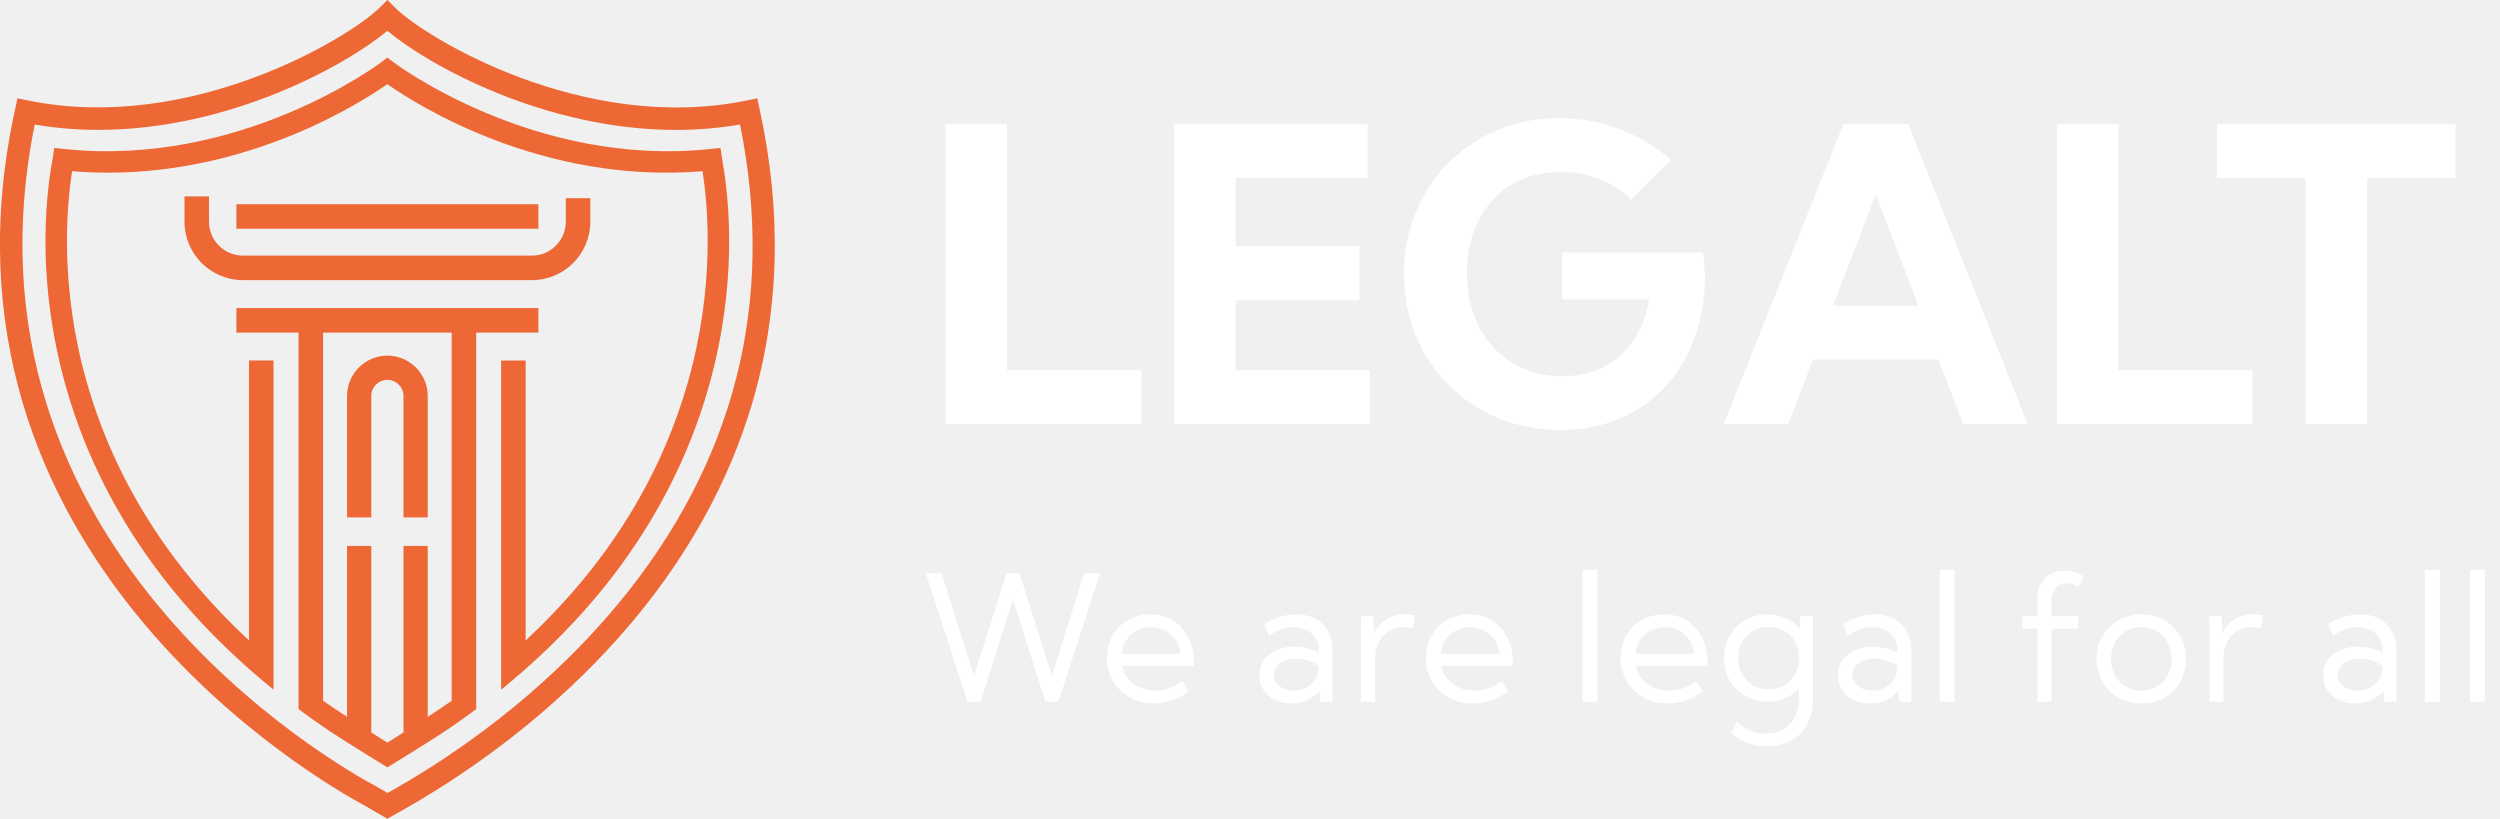
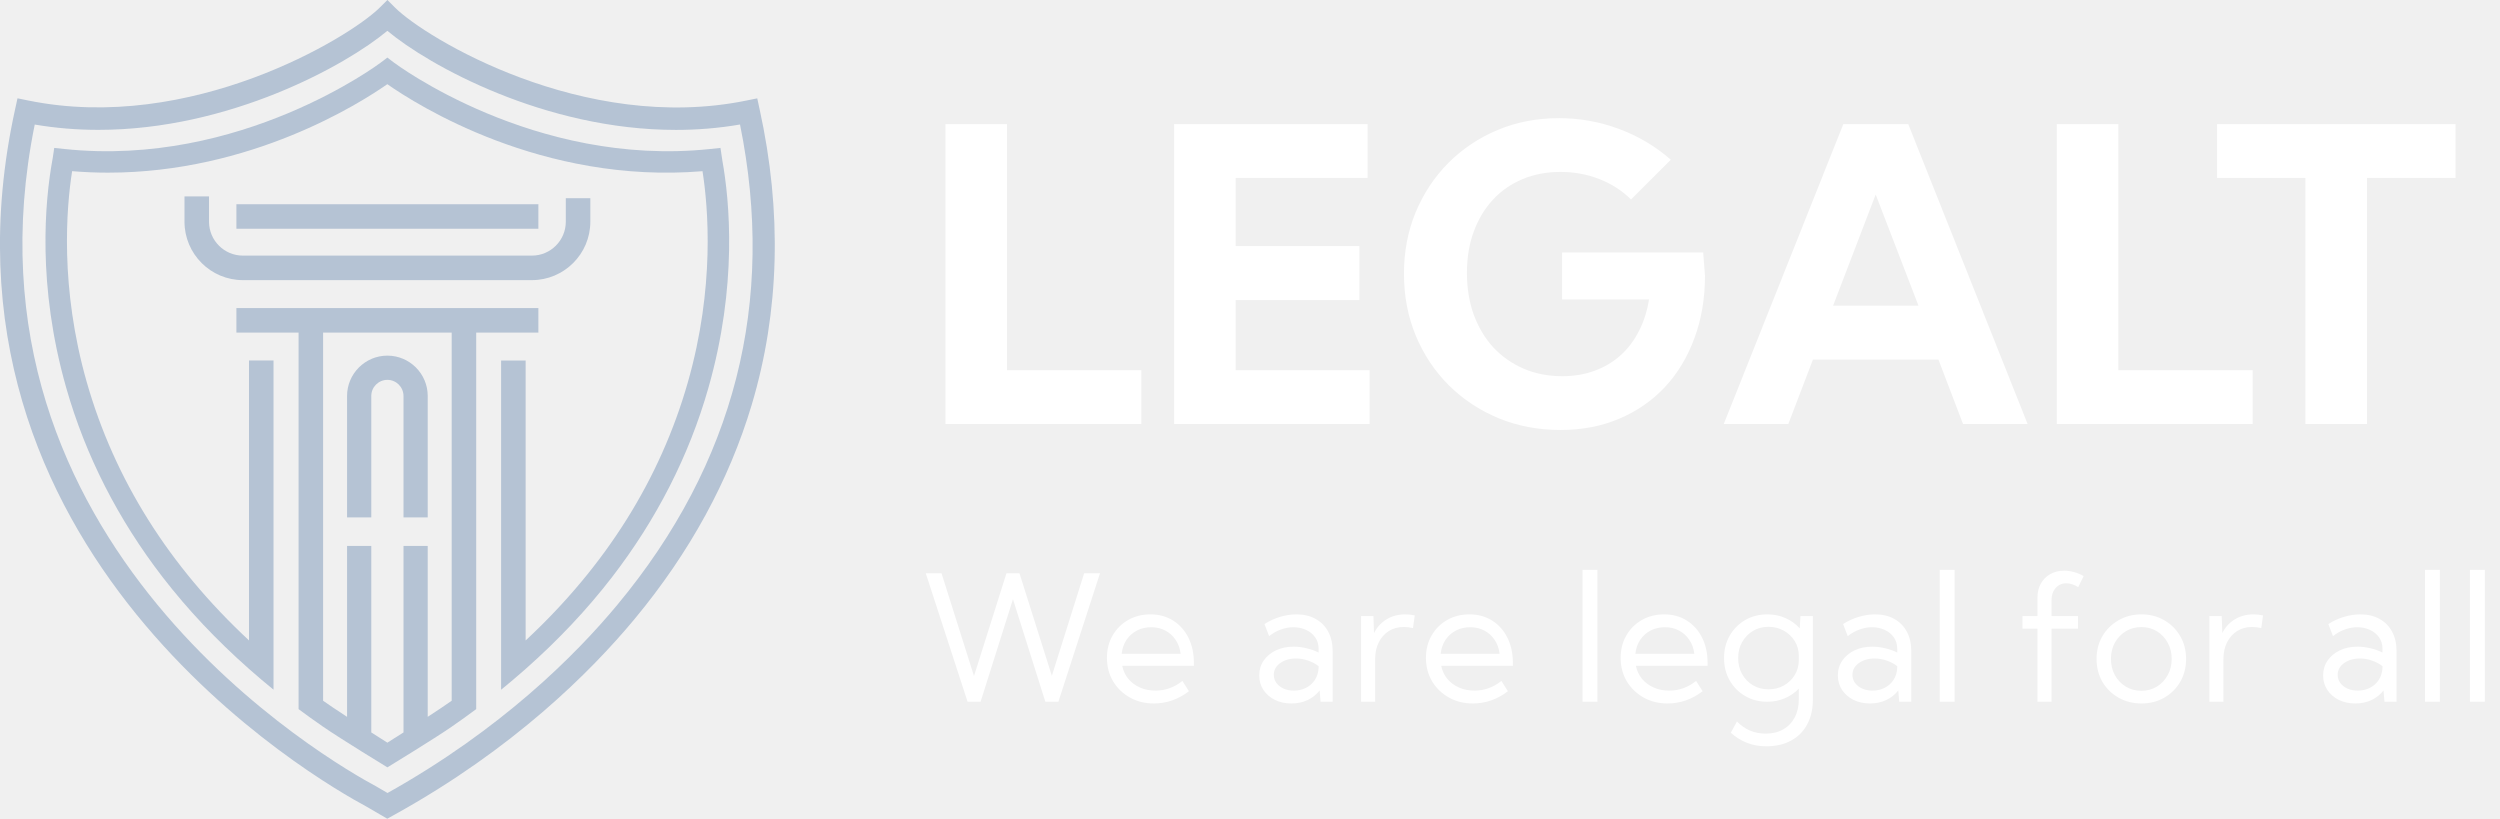
<svg xmlns="http://www.w3.org/2000/svg" width="171" height="56" viewBox="0 0 171 56" fill="none">
  <g clip-path="url(#clip0_3919_2189)">
-     <path d="M26.488 56L25.045 55.159C21.826 53.438 -5.625 37.769 1.036 7.461L1.197 6.724L1.936 6.875C13.038 9.141 23.883 2.587 25.96 0.533L26.498 0L27.036 0.535C29.109 2.595 39.936 9.156 51.056 6.877L51.795 6.727L51.956 7.464C53.503 14.509 53.322 21.31 51.42 27.68C49.87 32.873 47.171 37.807 43.398 42.35C40.389 45.969 35.107 51.228 27.013 55.709L26.486 56.002L26.488 56ZM2.377 8.514C-3.456 37.287 22.748 52.197 25.779 53.815L25.805 53.831L26.506 54.241C34.261 49.903 39.329 44.855 42.225 41.371C50.258 31.7 53.08 20.65 50.617 8.516C49.141 8.771 47.673 8.886 46.233 8.886C37.256 8.886 29.308 4.463 26.496 2.108C23.679 4.461 15.712 8.881 6.736 8.883C5.303 8.883 3.843 8.771 2.374 8.519L2.377 8.514Z" fill="#ED6835" />
-     <path d="M16.17 21.073V22.75H20.422V48.504C20.968 48.911 21.529 49.312 22.1 49.707C23.301 50.538 26.497 52.488 26.497 52.488C26.497 52.488 29.694 50.538 30.895 49.707C31.466 49.312 32.024 48.911 32.572 48.504V22.75H36.825V21.073H16.17ZM30.895 47.93C30.518 48.2 29.906 48.608 29.256 49.031V37.341H27.599V50.099C26.962 50.507 26.497 50.798 26.497 50.798C26.497 50.798 26.034 50.505 25.396 50.099V37.341H23.739V49.031C23.089 48.608 22.477 48.2 22.1 47.93V22.748H30.895V47.93Z" fill="#ED6835" />
-     <path d="M25.396 35.391V27.084C25.396 26.477 25.891 25.982 26.497 25.982C27.104 25.982 27.599 26.477 27.599 27.084V35.391H29.256V27.084C29.256 25.562 28.017 24.325 26.497 24.325C24.978 24.325 23.739 25.564 23.739 27.084V35.391H25.396Z" fill="#ED6835" />
-     <path d="M49.406 10.933C49.395 10.874 49.388 10.831 49.383 10.808L49.281 10.117L48.585 10.191C36.527 11.468 27.033 4.346 26.939 4.275L26.495 3.938L26.051 4.275C25.957 4.346 16.458 11.468 4.405 10.191L3.709 10.117L3.607 10.808C3.605 10.831 3.597 10.874 3.584 10.933C3.077 13.742 2.526 19.505 4.533 26.538C5.853 31.165 8.071 35.518 11.128 39.482C12.833 41.692 14.806 43.785 17.032 45.753C17.578 46.234 18.133 46.709 18.709 47.175V24.657H17.032V43.805C11.553 38.707 7.837 32.796 5.935 26.14C4.079 19.635 4.545 14.18 4.933 11.708C5.767 11.777 6.587 11.81 7.393 11.81C17.162 11.81 24.621 7.066 26.492 5.758C28.517 7.176 37.09 12.618 48.052 11.71C48.44 14.183 48.908 19.638 47.05 26.143C45.151 32.798 41.431 38.71 35.953 43.808V24.659H34.276V47.178C34.849 46.711 35.407 46.237 35.953 45.755C38.178 43.787 40.152 41.695 41.857 39.485C44.911 35.523 47.132 31.167 48.452 26.541C50.459 19.51 49.908 13.747 49.401 10.935L49.406 10.933Z" fill="#ED6835" />
-     <path d="M12.619 13.433V15.164C12.619 17.369 14.411 19.161 16.616 19.161H36.381C38.586 19.161 40.379 17.369 40.379 15.164V13.558H38.701V15.164C38.701 16.444 37.661 17.484 36.381 17.484H16.616C15.337 17.484 14.297 16.444 14.297 15.164V13.433H12.619Z" fill="#ED6835" />
-     <path d="M36.825 13.969H16.17V15.646H36.825V13.969Z" fill="#ED6835" />
+     <path d="M26.488 56L25.045 55.159C21.826 53.438 -5.625 37.769 1.036 7.461L1.197 6.724L1.936 6.875C13.038 9.141 23.883 2.587 25.96 0.533L26.498 0L27.036 0.535C29.109 2.595 39.936 9.156 51.056 6.877L51.795 6.727L51.956 7.464C53.503 14.509 53.322 21.31 51.42 27.68C49.87 32.873 47.171 37.807 43.398 42.35C40.389 45.969 35.107 51.228 27.013 55.709L26.486 56.002L26.488 56ZM2.377 8.514C-3.456 37.287 22.748 52.197 25.779 53.815L25.805 53.831L26.506 54.241C34.261 49.903 39.329 44.855 42.225 41.371C50.258 31.7 53.08 20.65 50.617 8.516C49.141 8.771 47.673 8.886 46.233 8.886C37.256 8.886 29.308 4.463 26.496 2.108C23.679 4.461 15.712 8.881 6.736 8.883C5.303 8.883 3.843 8.771 2.374 8.519L2.377 8.514Z" fill="#b5c3d4" />
+     <path d="M16.17 21.073V22.75H20.422V48.504C20.968 48.911 21.529 49.312 22.1 49.707C23.301 50.538 26.497 52.488 26.497 52.488C26.497 52.488 29.694 50.538 30.895 49.707C31.466 49.312 32.024 48.911 32.572 48.504V22.75H36.825V21.073H16.17ZM30.895 47.93C30.518 48.2 29.906 48.608 29.256 49.031V37.341H27.599V50.099C26.962 50.507 26.497 50.798 26.497 50.798C26.497 50.798 26.034 50.505 25.396 50.099V37.341H23.739V49.031C23.089 48.608 22.477 48.2 22.1 47.93V22.748H30.895V47.93Z" fill="#b5c3d4" />
+     <path d="M25.396 35.391V27.084C25.396 26.477 25.891 25.982 26.497 25.982C27.104 25.982 27.599 26.477 27.599 27.084V35.391H29.256V27.084C29.256 25.562 28.017 24.325 26.497 24.325C24.978 24.325 23.739 25.564 23.739 27.084V35.391H25.396Z" fill="#b5c3d4" />
+     <path d="M49.406 10.933C49.395 10.874 49.388 10.831 49.383 10.808L49.281 10.117L48.585 10.191C36.527 11.468 27.033 4.346 26.939 4.275L26.495 3.938L26.051 4.275C25.957 4.346 16.458 11.468 4.405 10.191L3.709 10.117L3.607 10.808C3.605 10.831 3.597 10.874 3.584 10.933C3.077 13.742 2.526 19.505 4.533 26.538C5.853 31.165 8.071 35.518 11.128 39.482C12.833 41.692 14.806 43.785 17.032 45.753C17.578 46.234 18.133 46.709 18.709 47.175V24.657H17.032V43.805C11.553 38.707 7.837 32.796 5.935 26.14C4.079 19.635 4.545 14.18 4.933 11.708C5.767 11.777 6.587 11.81 7.393 11.81C17.162 11.81 24.621 7.066 26.492 5.758C28.517 7.176 37.09 12.618 48.052 11.71C48.44 14.183 48.908 19.638 47.05 26.143C45.151 32.798 41.431 38.71 35.953 43.808V24.659H34.276V47.178C34.849 46.711 35.407 46.237 35.953 45.755C38.178 43.787 40.152 41.695 41.857 39.485C44.911 35.523 47.132 31.167 48.452 26.541C50.459 19.51 49.908 13.747 49.401 10.935L49.406 10.933Z" fill="#b5c3d4" />
+     <path d="M12.619 13.433V15.164C12.619 17.369 14.411 19.161 16.616 19.161H36.381C38.586 19.161 40.379 17.369 40.379 15.164V13.558H38.701V15.164C38.701 16.444 37.661 17.484 36.381 17.484H16.616C15.337 17.484 14.297 16.444 14.297 15.164V13.433H12.619Z" fill="#b5c3d4" />
+     <path d="M36.825 13.969H16.17V15.646H36.825V13.969Z" fill="#b5c3d4" />
  </g>
  <path d="M78.066 29H64.668V8.492H68.879V25.322H78.066V29ZM80.309 29V8.492H93.543V12.17H84.519V16.832H92.982V20.523H84.519V25.322H93.68V29H80.309ZM111.562 13.646C110.961 13.045 110.241 12.58 109.402 12.252C108.573 11.924 107.684 11.76 106.736 11.76C105.788 11.76 104.923 11.924 104.139 12.252C103.355 12.58 102.68 13.05 102.115 13.66C101.55 14.271 101.113 15 100.803 15.848C100.493 16.686 100.338 17.625 100.338 18.664C100.338 19.703 100.493 20.656 100.803 21.521C101.122 22.387 101.568 23.135 102.143 23.764C102.726 24.384 103.414 24.866 104.207 25.213C105.009 25.559 105.893 25.732 106.859 25.732C107.661 25.732 108.395 25.609 109.061 25.363C109.735 25.117 110.327 24.766 110.838 24.311C111.348 23.855 111.768 23.303 112.096 22.656C112.433 22.009 112.665 21.285 112.793 20.482H106.846V17.27H116.498L116.621 18.855C116.621 20.414 116.38 21.84 115.896 23.135C115.423 24.429 114.748 25.546 113.873 26.484C112.998 27.414 111.954 28.134 110.742 28.645C109.539 29.155 108.204 29.41 106.736 29.41C105.214 29.41 103.801 29.141 102.498 28.604C101.204 28.066 100.069 27.314 99.094 26.348C98.128 25.381 97.376 24.251 96.838 22.957C96.3 21.654 96.031 20.245 96.031 18.732C96.031 17.219 96.296 15.82 96.824 14.535C97.362 13.241 98.109 12.111 99.066 11.145C100.033 10.178 101.158 9.426 102.443 8.889C103.729 8.351 105.128 8.082 106.641 8.082C108.053 8.082 109.421 8.328 110.742 8.82C112.064 9.312 113.244 10.014 114.283 10.926L111.562 13.646ZM122.322 29H117.906L126.082 8.492H130.525L138.688 29H134.271L132.59 24.598H124.004L122.322 29ZM125.385 20.906H131.223L128.297 13.305L125.385 20.906ZM154.082 29H140.684V8.492H144.895V25.322H154.082V29ZM161.902 29H157.691V12.17H151.648V8.492H167.959V12.17H161.902V29Z" fill="white" />
  <path d="M72.393 48H71.502L69.287 40.986L67.072 48H66.182L63.322 39.211H64.4L66.621 46.242L68.842 39.211H69.732L71.947 46.225L74.156 39.211H75.24L72.393 48ZM81.322 47.279C80.596 47.838 79.795 48.117 78.92 48.117C78.31 48.117 77.763 47.98 77.279 47.707C76.795 47.434 76.412 47.062 76.131 46.594C75.853 46.121 75.715 45.588 75.715 44.994C75.715 44.424 75.844 43.916 76.101 43.471C76.359 43.022 76.713 42.668 77.162 42.41C77.611 42.152 78.121 42.023 78.691 42.023C79.277 42.023 79.793 42.164 80.238 42.445C80.687 42.727 81.037 43.117 81.287 43.617C81.537 44.117 81.662 44.695 81.662 45.352V45.539H76.758C76.828 45.883 76.969 46.182 77.18 46.435C77.394 46.69 77.66 46.887 77.976 47.027C78.293 47.168 78.646 47.238 79.037 47.238C79.709 47.238 80.322 47.018 80.877 46.576L81.322 47.279ZM76.722 44.719H80.754C80.711 44.355 80.597 44.039 80.414 43.77C80.234 43.496 80 43.283 79.711 43.131C79.425 42.978 79.103 42.902 78.744 42.902C78.381 42.902 78.052 42.978 77.76 43.131C77.471 43.283 77.234 43.496 77.05 43.77C76.871 44.039 76.761 44.355 76.722 44.719ZM91.154 48H90.327L90.263 47.227C90.048 47.504 89.775 47.723 89.443 47.883C89.111 48.039 88.74 48.117 88.329 48.117C87.907 48.117 87.531 48.035 87.198 47.871C86.867 47.703 86.605 47.475 86.413 47.185C86.226 46.897 86.132 46.568 86.132 46.201C86.132 45.815 86.234 45.475 86.437 45.182C86.644 44.885 86.923 44.652 87.275 44.484C87.63 44.316 88.032 44.232 88.482 44.232C88.775 44.232 89.073 44.27 89.378 44.344C89.683 44.414 89.954 44.512 90.193 44.637V44.391C90.193 44.078 90.115 43.812 89.958 43.594C89.802 43.371 89.593 43.201 89.331 43.084C89.07 42.963 88.781 42.902 88.464 42.902C88.191 42.902 87.911 42.953 87.626 43.055C87.341 43.152 87.068 43.305 86.806 43.512L86.49 42.685C86.829 42.467 87.187 42.303 87.562 42.193C87.937 42.08 88.308 42.023 88.675 42.023C89.183 42.023 89.62 42.127 89.988 42.334C90.359 42.537 90.646 42.828 90.849 43.207C91.052 43.582 91.154 44.027 91.154 44.543V48ZM88.499 47.238C88.8 47.238 89.076 47.176 89.326 47.051C89.576 46.926 89.779 46.746 89.935 46.512C90.091 46.273 90.177 45.992 90.193 45.668V45.568C89.978 45.4 89.736 45.272 89.466 45.182C89.201 45.088 88.929 45.041 88.652 45.041C88.218 45.041 87.855 45.147 87.562 45.357C87.273 45.568 87.128 45.836 87.128 46.16C87.128 46.363 87.187 46.547 87.304 46.711C87.425 46.875 87.589 47.004 87.796 47.098C88.003 47.191 88.238 47.238 88.499 47.238ZM94.06 48H93.099V42.141H93.942L93.983 43.301C94.187 42.898 94.472 42.586 94.839 42.363C95.21 42.137 95.636 42.023 96.116 42.023C96.222 42.023 96.329 42.029 96.439 42.041C96.548 42.053 96.657 42.07 96.767 42.094L96.65 42.961C96.435 42.91 96.222 42.885 96.011 42.885C95.628 42.885 95.288 42.978 94.991 43.166C94.698 43.353 94.47 43.611 94.306 43.94C94.142 44.268 94.06 44.645 94.06 45.07V48ZM103.141 47.279C102.415 47.838 101.614 48.117 100.739 48.117C100.13 48.117 99.583 47.98 99.098 47.707C98.614 47.434 98.231 47.062 97.95 46.594C97.673 46.121 97.534 45.588 97.534 44.994C97.534 44.424 97.663 43.916 97.921 43.471C98.178 43.022 98.532 42.668 98.981 42.41C99.43 42.152 99.94 42.023 100.511 42.023C101.096 42.023 101.612 42.164 102.057 42.445C102.507 42.727 102.856 43.117 103.106 43.617C103.356 44.117 103.481 44.695 103.481 45.352V45.539H98.577C98.647 45.883 98.788 46.182 98.999 46.435C99.214 46.69 99.479 46.887 99.796 47.027C100.112 47.168 100.466 47.238 100.856 47.238C101.528 47.238 102.141 47.018 102.696 46.576L103.141 47.279ZM98.542 44.719H102.573C102.53 44.355 102.417 44.039 102.233 43.77C102.054 43.496 101.819 43.283 101.53 43.131C101.245 42.978 100.923 42.902 100.563 42.902C100.2 42.902 99.872 42.978 99.579 43.131C99.29 43.283 99.053 43.496 98.87 43.77C98.69 44.039 98.581 44.355 98.542 44.719ZM109.264 48H108.244V38.977H109.264V48ZM116.459 47.279C115.732 47.838 114.932 48.117 114.057 48.117C113.447 48.117 112.9 47.98 112.416 47.707C111.932 47.434 111.549 47.062 111.268 46.594C110.99 46.121 110.852 45.588 110.852 44.994C110.852 44.424 110.981 43.916 111.238 43.471C111.496 43.022 111.85 42.668 112.299 42.41C112.748 42.152 113.258 42.023 113.828 42.023C114.414 42.023 114.93 42.164 115.375 42.445C115.824 42.727 116.174 43.117 116.424 43.617C116.674 44.117 116.799 44.695 116.799 45.352V45.539H111.895C111.965 45.883 112.106 46.182 112.316 46.435C112.531 46.69 112.797 46.887 113.113 47.027C113.43 47.168 113.783 47.238 114.174 47.238C114.846 47.238 115.459 47.018 116.014 46.576L116.459 47.279ZM111.859 44.719H115.891C115.848 44.355 115.734 44.039 115.551 43.77C115.371 43.496 115.137 43.283 114.848 43.131C114.563 42.978 114.24 42.902 113.881 42.902C113.518 42.902 113.19 42.978 112.897 43.131C112.607 43.283 112.371 43.496 112.188 43.77C112.008 44.039 111.899 44.355 111.859 44.719ZM120.883 48C120.32 48 119.814 47.869 119.365 47.607C118.92 47.346 118.568 46.99 118.31 46.541C118.053 46.088 117.924 45.578 117.924 45.012C117.924 44.441 118.053 43.932 118.31 43.482C118.568 43.033 118.92 42.678 119.365 42.416C119.814 42.154 120.322 42.023 120.889 42.023C121.342 42.023 121.758 42.109 122.137 42.281C122.515 42.449 122.838 42.684 123.103 42.984L123.15 42.141H124V47.848C124 48.504 123.871 49.07 123.613 49.547C123.355 50.027 122.988 50.397 122.512 50.654C122.035 50.916 121.469 51.047 120.812 51.047C119.883 51.047 119.074 50.738 118.387 50.121L118.808 49.348C119.344 49.902 119.998 50.18 120.771 50.18C121.236 50.18 121.637 50.082 121.972 49.887C122.312 49.695 122.574 49.424 122.758 49.072C122.945 48.721 123.039 48.305 123.039 47.824V47.103C122.773 47.381 122.455 47.6 122.084 47.76C121.717 47.92 121.316 48 120.883 48ZM120.965 47.15C121.347 47.15 121.695 47.065 122.008 46.893C122.32 46.717 122.57 46.478 122.758 46.178C122.945 45.873 123.039 45.529 123.039 45.147V44.877C123.039 44.49 122.945 44.147 122.758 43.846C122.57 43.545 122.32 43.309 122.008 43.137C121.695 42.961 121.347 42.873 120.965 42.873C120.57 42.873 120.217 42.967 119.904 43.154C119.592 43.342 119.344 43.598 119.16 43.922C118.98 44.242 118.89 44.605 118.89 45.012C118.89 45.418 118.98 45.783 119.16 46.107C119.344 46.432 119.592 46.688 119.904 46.875C120.217 47.059 120.57 47.15 120.965 47.15ZM130.732 48H129.906L129.841 47.227C129.627 47.504 129.353 47.723 129.021 47.883C128.689 48.039 128.318 48.117 127.908 48.117C127.486 48.117 127.109 48.035 126.777 47.871C126.445 47.703 126.183 47.475 125.992 47.185C125.804 46.897 125.711 46.568 125.711 46.201C125.711 45.815 125.812 45.475 126.015 45.182C126.222 44.885 126.502 44.652 126.853 44.484C127.209 44.316 127.611 44.232 128.06 44.232C128.353 44.232 128.652 44.27 128.957 44.344C129.261 44.414 129.533 44.512 129.771 44.637V44.391C129.771 44.078 129.693 43.812 129.537 43.594C129.38 43.371 129.171 43.201 128.91 43.084C128.648 42.963 128.359 42.902 128.043 42.902C127.769 42.902 127.49 42.953 127.205 43.055C126.92 43.152 126.646 43.305 126.384 43.512L126.068 42.685C126.408 42.467 126.765 42.303 127.14 42.193C127.515 42.08 127.886 42.023 128.254 42.023C128.761 42.023 129.199 42.127 129.566 42.334C129.937 42.537 130.224 42.828 130.427 43.207C130.63 43.582 130.732 44.027 130.732 44.543V48ZM128.078 47.238C128.379 47.238 128.654 47.176 128.904 47.051C129.154 46.926 129.357 46.746 129.513 46.512C129.67 46.273 129.755 45.992 129.771 45.668V45.568C129.556 45.4 129.314 45.272 129.045 45.182C128.779 45.088 128.507 45.041 128.23 45.041C127.796 45.041 127.433 45.147 127.14 45.357C126.851 45.568 126.707 45.836 126.707 46.16C126.707 46.363 126.765 46.547 126.882 46.711C127.004 46.875 127.168 47.004 127.375 47.098C127.582 47.191 127.816 47.238 128.078 47.238ZM133.697 48H132.677V38.977H133.697V48ZM140.323 48H139.362V43.002H138.337V42.141H139.362V40.881C139.362 40.518 139.438 40.197 139.591 39.92C139.747 39.643 139.962 39.426 140.235 39.27C140.513 39.113 140.831 39.035 141.19 39.035C141.413 39.035 141.636 39.066 141.858 39.129C142.085 39.188 142.306 39.279 142.52 39.404L142.151 40.16C142.018 40.074 141.884 40.01 141.747 39.967C141.61 39.92 141.474 39.897 141.337 39.897C141.036 39.897 140.792 40.006 140.604 40.225C140.417 40.44 140.323 40.721 140.323 41.068V42.141H142.134V43.002H140.323V48ZM146.475 48.117C145.893 48.117 145.37 47.984 144.905 47.719C144.44 47.453 144.073 47.092 143.803 46.635C143.538 46.174 143.405 45.652 143.405 45.07C143.405 44.492 143.538 43.975 143.803 43.518C144.073 43.057 144.44 42.693 144.905 42.428C145.37 42.158 145.893 42.023 146.475 42.023C147.057 42.023 147.579 42.158 148.04 42.428C148.501 42.693 148.864 43.057 149.13 43.518C149.395 43.975 149.528 44.492 149.528 45.07C149.528 45.652 149.395 46.174 149.13 46.635C148.864 47.092 148.501 47.453 148.04 47.719C147.579 47.984 147.057 48.117 146.475 48.117ZM146.469 47.25C146.864 47.25 147.217 47.154 147.53 46.963C147.842 46.772 148.089 46.512 148.268 46.184C148.452 45.855 148.544 45.482 148.544 45.065C148.544 44.654 148.452 44.285 148.268 43.957C148.089 43.629 147.842 43.369 147.53 43.178C147.217 42.986 146.864 42.891 146.469 42.891C146.075 42.891 145.719 42.986 145.403 43.178C145.09 43.369 144.842 43.629 144.659 43.957C144.479 44.285 144.389 44.654 144.389 45.065C144.389 45.482 144.479 45.855 144.659 46.184C144.842 46.512 145.09 46.772 145.403 46.963C145.719 47.154 146.075 47.25 146.469 47.25ZM152.082 48H151.121V42.141H151.965L152.006 43.301C152.209 42.898 152.495 42.586 152.862 42.363C153.233 42.137 153.659 42.023 154.139 42.023C154.245 42.023 154.352 42.029 154.461 42.041C154.571 42.053 154.68 42.07 154.789 42.094L154.672 42.961C154.457 42.91 154.245 42.885 154.034 42.885C153.651 42.885 153.311 42.978 153.014 43.166C152.721 43.353 152.493 43.611 152.329 43.94C152.164 44.268 152.082 44.645 152.082 45.07V48ZM163.924 48H163.098L163.033 47.227C162.818 47.504 162.545 47.723 162.213 47.883C161.881 48.039 161.51 48.117 161.1 48.117C160.678 48.117 160.301 48.035 159.969 47.871C159.637 47.703 159.375 47.475 159.184 47.185C158.996 46.897 158.902 46.568 158.902 46.201C158.902 45.815 159.004 45.475 159.207 45.182C159.414 44.885 159.693 44.652 160.045 44.484C160.4 44.316 160.803 44.232 161.252 44.232C161.545 44.232 161.844 44.27 162.148 44.344C162.453 44.414 162.725 44.512 162.963 44.637V44.391C162.963 44.078 162.885 43.812 162.728 43.594C162.572 43.371 162.363 43.201 162.101 43.084C161.84 42.963 161.551 42.902 161.234 42.902C160.961 42.902 160.682 42.953 160.396 43.055C160.111 43.152 159.838 43.305 159.576 43.512L159.26 42.685C159.6 42.467 159.957 42.303 160.332 42.193C160.707 42.08 161.078 42.023 161.445 42.023C161.953 42.023 162.391 42.127 162.758 42.334C163.129 42.537 163.416 42.828 163.619 43.207C163.822 43.582 163.924 44.027 163.924 44.543V48ZM161.269 47.238C161.57 47.238 161.846 47.176 162.096 47.051C162.346 46.926 162.549 46.746 162.705 46.512C162.861 46.273 162.947 45.992 162.963 45.668V45.568C162.748 45.4 162.506 45.272 162.236 45.182C161.971 45.088 161.699 45.041 161.422 45.041C160.988 45.041 160.625 45.147 160.332 45.357C160.043 45.568 159.898 45.836 159.898 46.16C159.898 46.363 159.957 46.547 160.074 46.711C160.195 46.875 160.359 47.004 160.566 47.098C160.773 47.191 161.008 47.238 161.269 47.238ZM166.888 48H165.869V38.977H166.888V48ZM169.964 48H168.945V38.977H169.964V48Z" fill="white" />
  <defs>
    <clipPath id="clip0_3919_2189">
      <rect width="53" height="56" fill="white" />
    </clipPath>
  </defs>
</svg>
